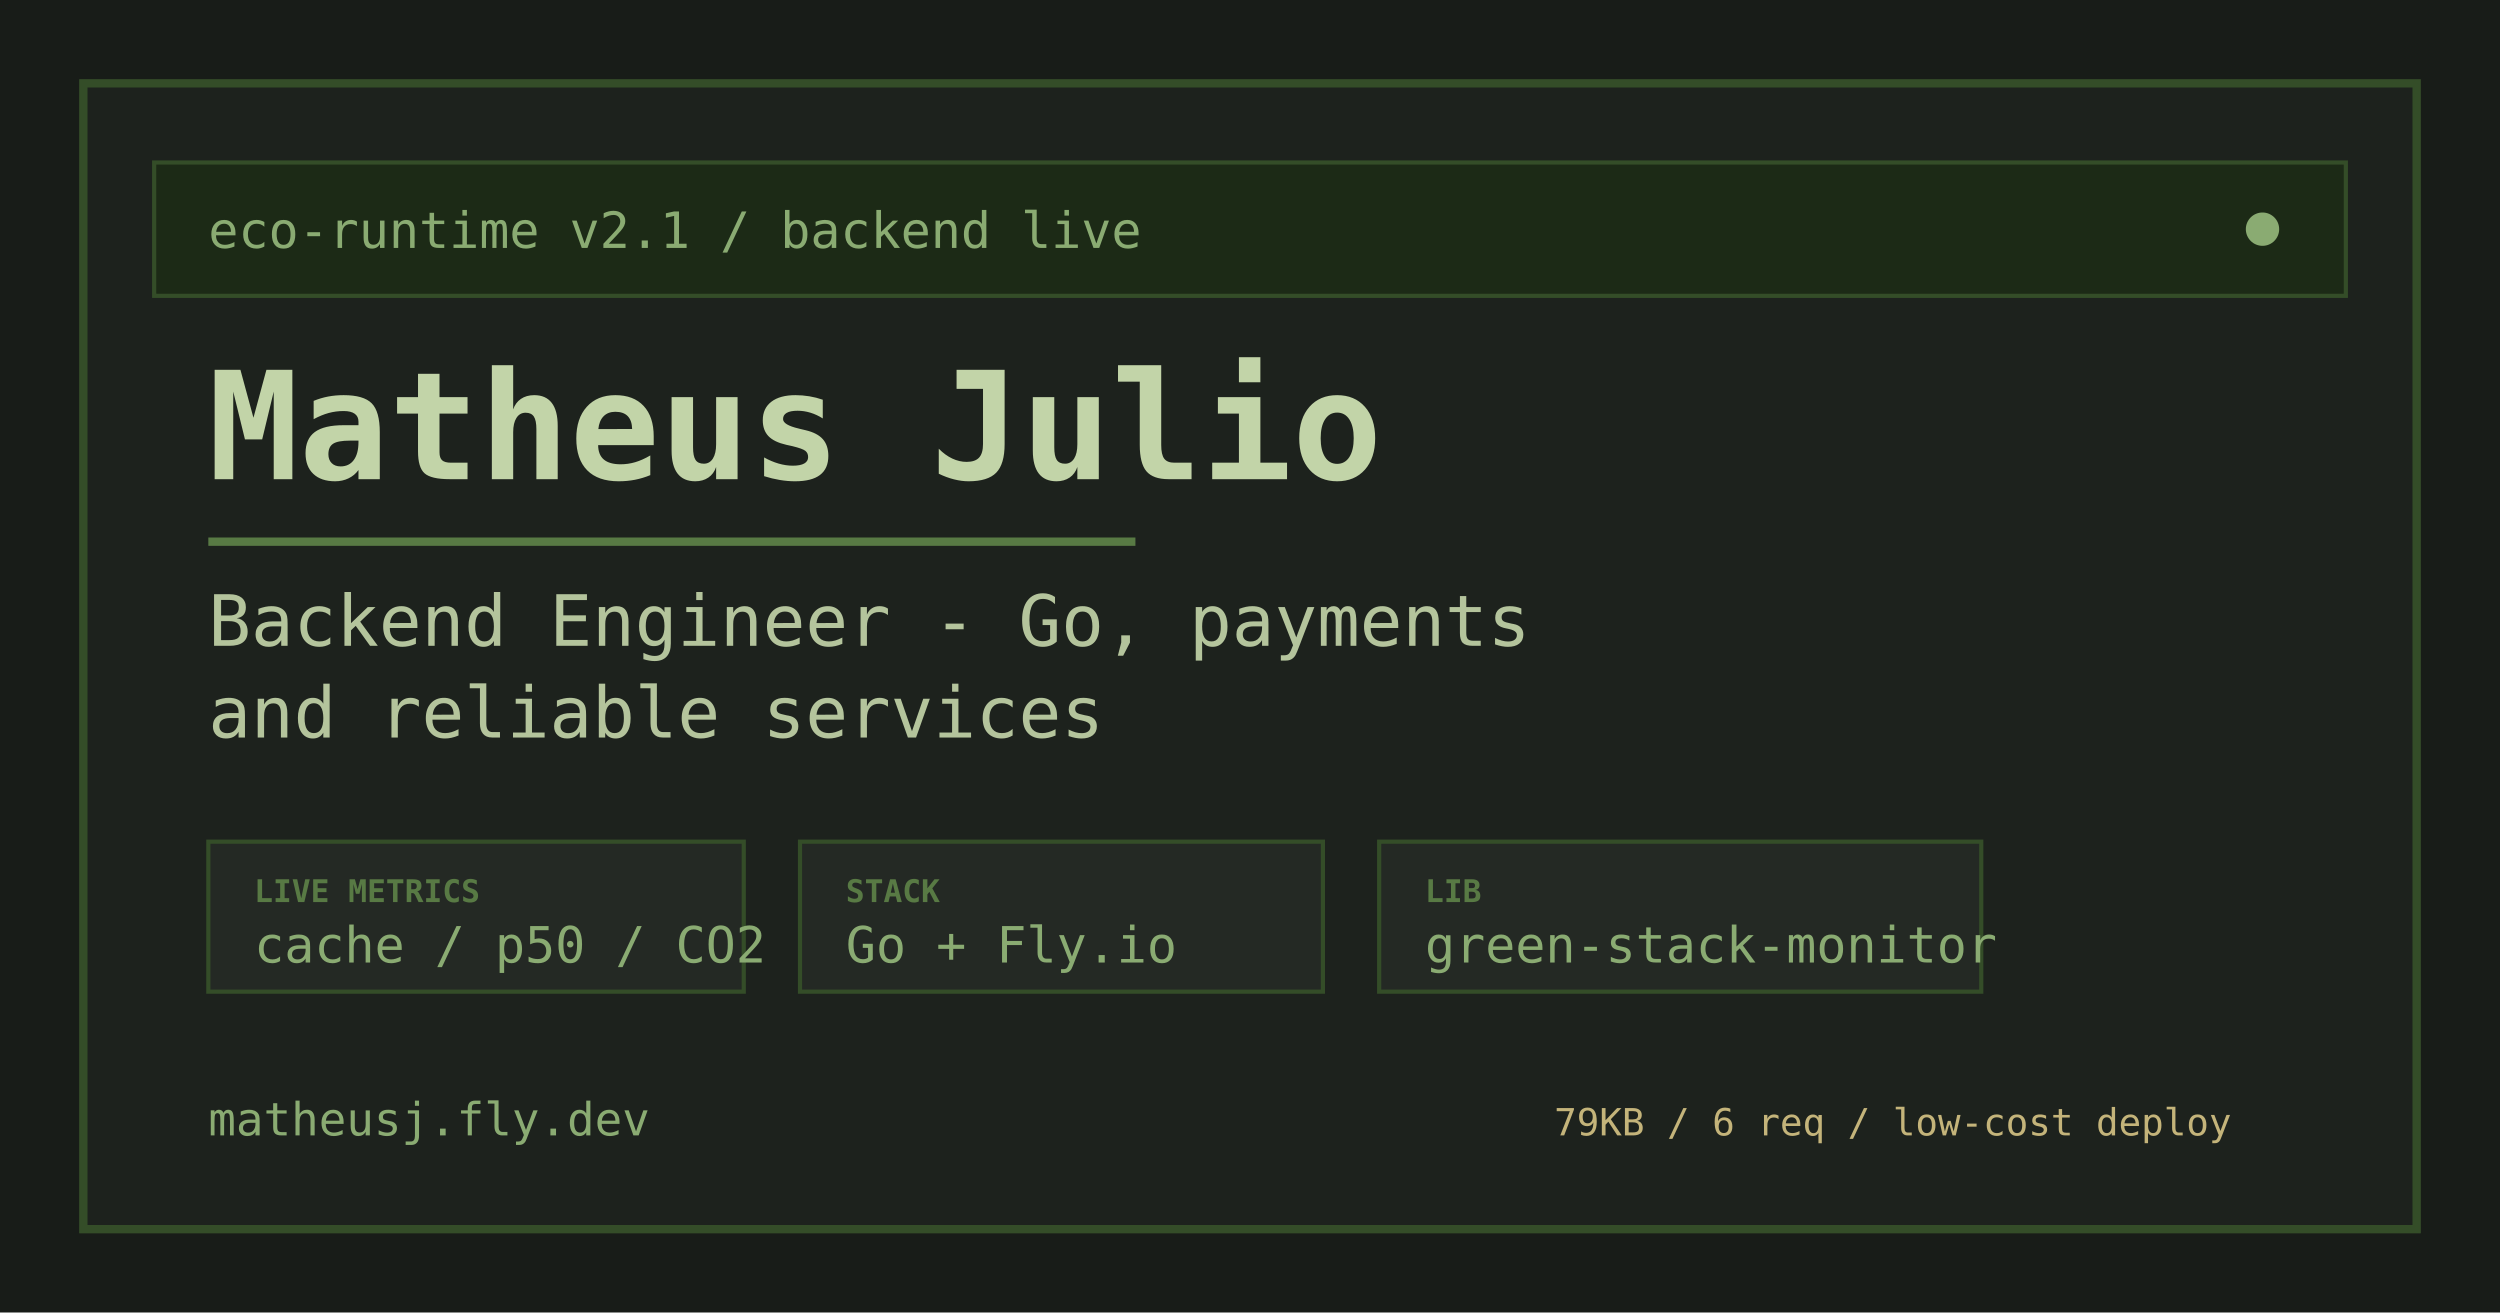
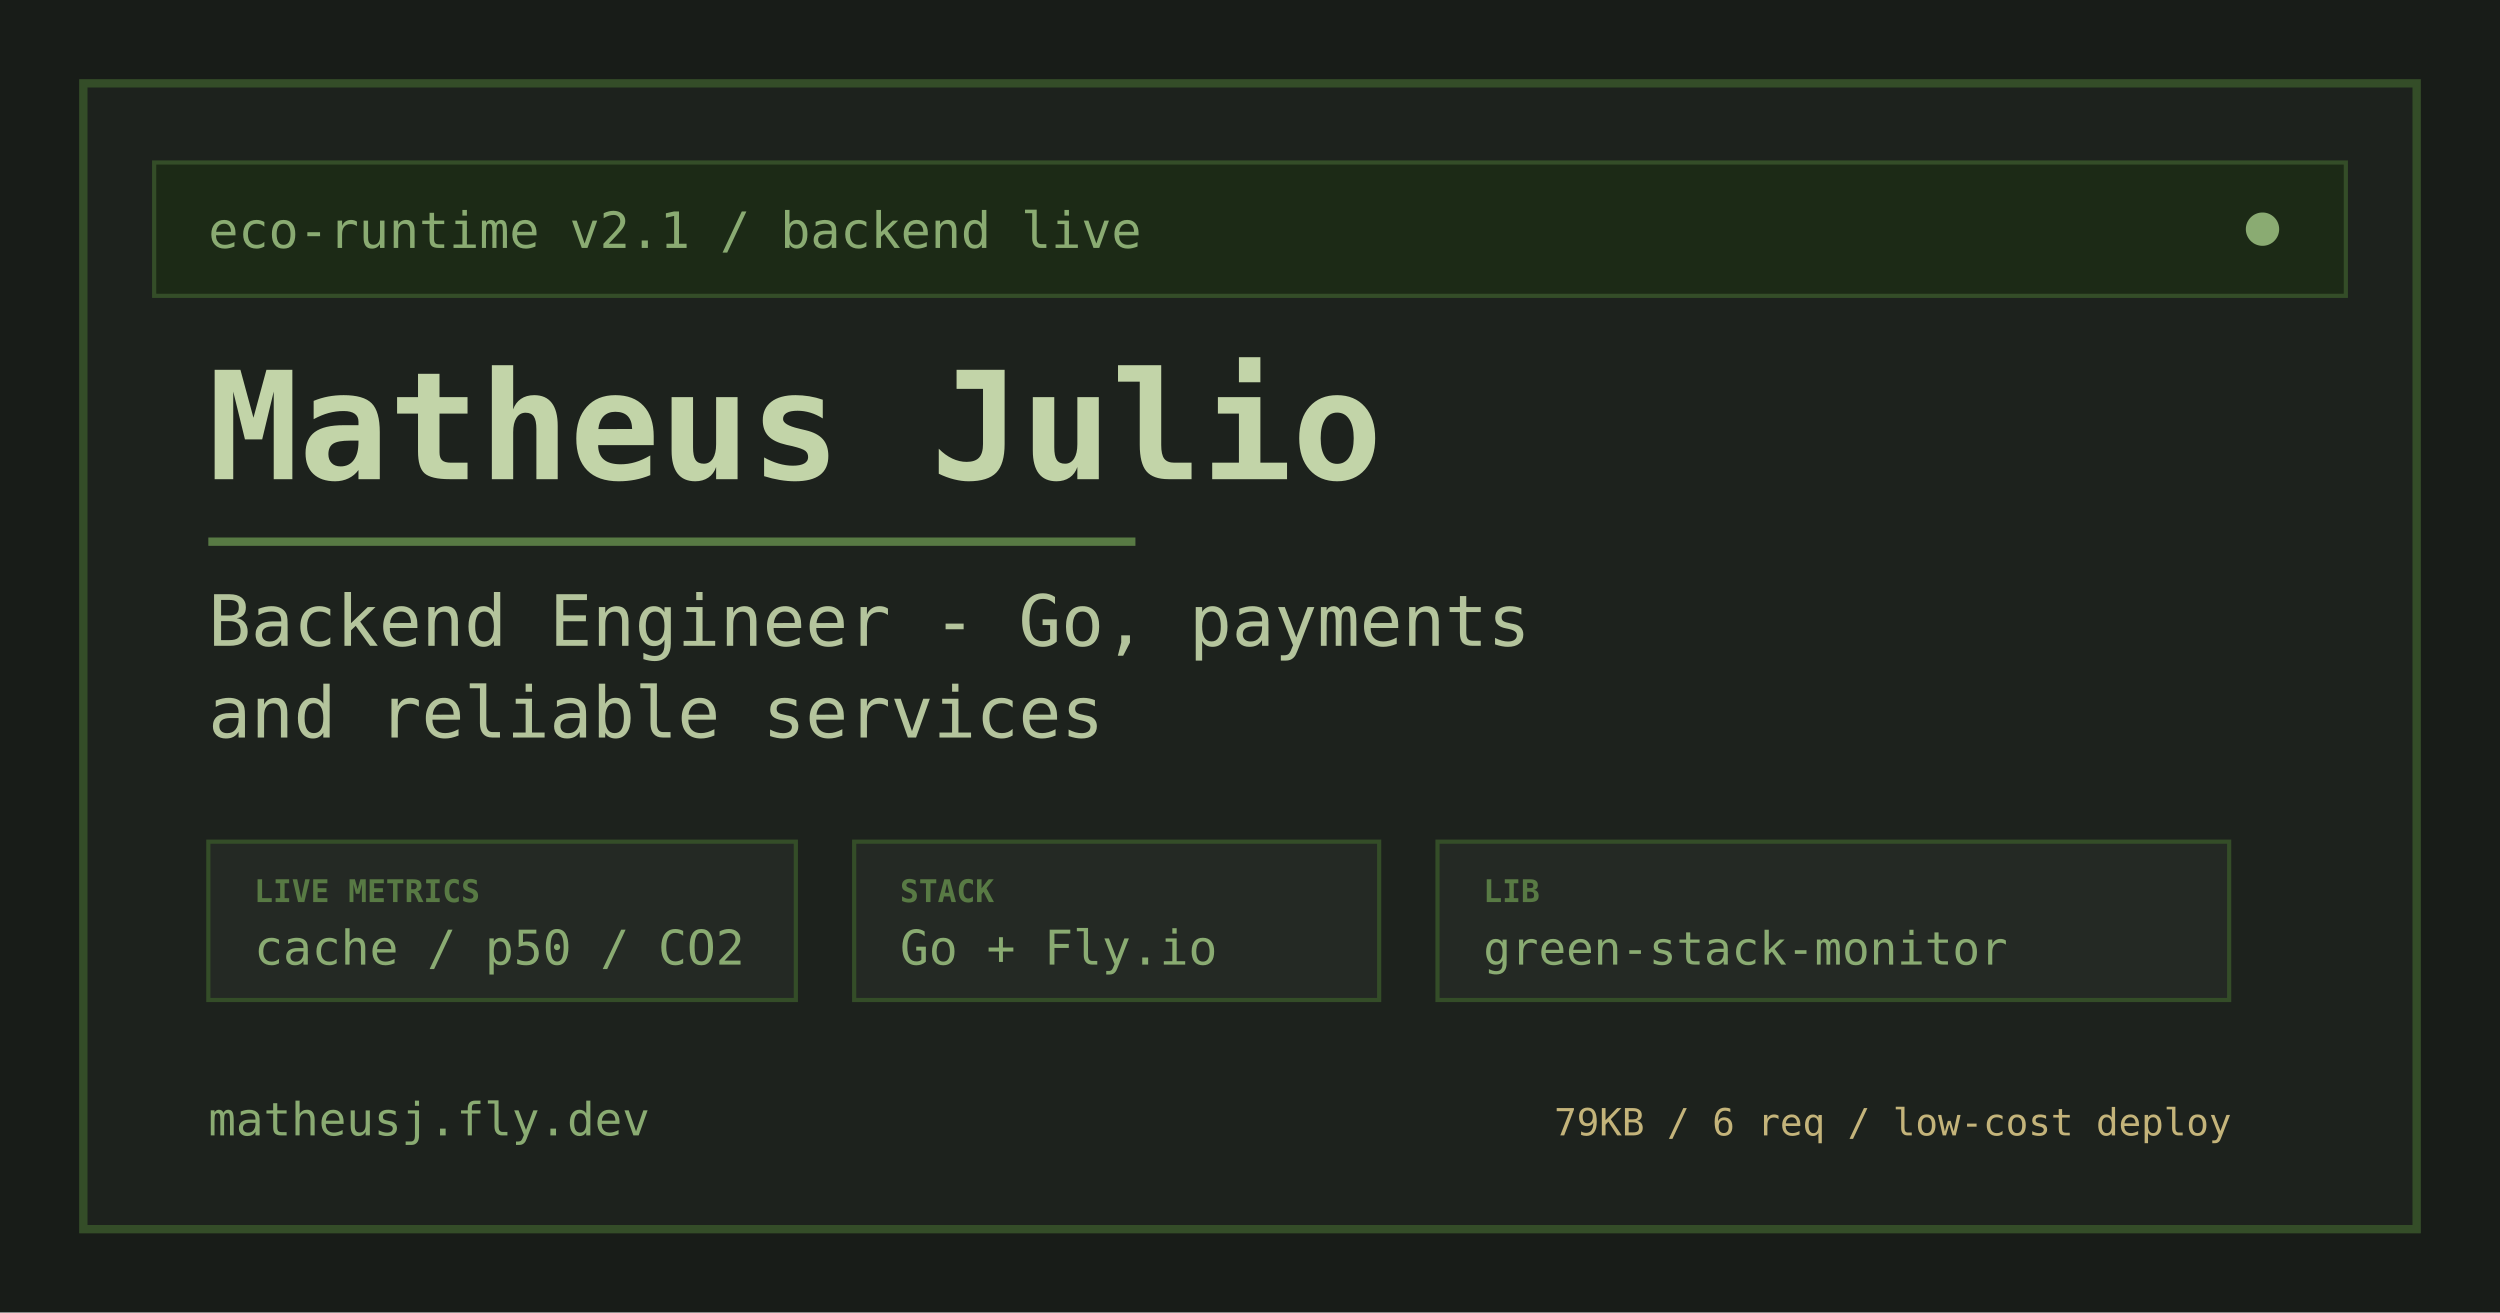
<svg xmlns="http://www.w3.org/2000/svg" width="1200" height="630" viewBox="0 0 1200 630" text-rendering="geometricPrecision">
  <style>
    text { stroke: none; paint-order: fill; font-synthesis: none; }
  </style>
  <rect width="1200" height="630" fill="#181c18" />
  <rect x="40" y="40" width="1120" height="550" fill="#1d221d" stroke="#344d28" stroke-width="4" />
  <rect x="74" y="78" width="1052" height="64" fill="#1c2a16" stroke="#344d28" stroke-width="2" />
  <text x="100" y="119" fill="#8aab72" font-family="Ubuntu Mono, DejaVu Sans Mono, Courier New, monospace" font-size="24">eco-runtime v2.1 / backend live</text>
  <circle cx="1086" cy="110" r="8" fill="#8aab72" />
  <text x="100" y="230" fill="#c2d4a8" font-family="Ubuntu Mono, DejaVu Sans Mono, Courier New, monospace" font-size="72" font-weight="700">Matheus Julio</text>
  <rect x="100" y="258" width="445" height="4" fill="#587a44" />
  <text x="100" y="310" fill="#b4c49c" font-family="Ubuntu Mono, DejaVu Sans Mono, Courier New, monospace" font-size="34">Backend Engineer - Go, payments</text>
  <text x="100" y="354" fill="#b4c49c" font-family="Ubuntu Mono, DejaVu Sans Mono, Courier New, monospace" font-size="34">and reliable services</text>
  <g font-family="Ubuntu Mono, DejaVu Sans Mono, Courier New, monospace">
-     <rect x="100" y="404" width="257" height="72" fill="#242924" stroke="#344d28" stroke-width="2" />
+     <rect x="100" y="404" width="282" height="76" fill="#242924" stroke="#344d28" stroke-width="2" />
    <text x="122" y="433" fill="#587a44" font-size="15" font-weight="700">LIVE METRICS</text>
-     <text x="122" y="462" fill="#8aab72" font-size="24">cache / p50 / CO2</text>
-     <rect x="384" y="404" width="251" height="72" fill="#242924" stroke="#344d28" stroke-width="2" />
-     <text x="406" y="433" fill="#587a44" font-size="15" font-weight="700">STACK</text>
-     <text x="406" y="462" fill="#8aab72" font-size="24">Go + Fly.io</text>
-     <rect x="662" y="404" width="289" height="72" fill="#242924" stroke="#344d28" stroke-width="2" />
-     <text x="684" y="433" fill="#587a44" font-size="15" font-weight="700">LIB</text>
-     <text x="684" y="462" fill="#8aab72" font-size="24">green-stack-monitor</text>
+     <text x="122" y="463" fill="#8aab72" font-size="23">cache / p50 / CO2</text>
+     <rect x="410" y="404" width="252" height="76" fill="#242924" stroke="#344d28" stroke-width="2" />
+     <text x="432" y="433" fill="#587a44" font-size="15" font-weight="700">STACK</text>
+     <text x="432" y="463" fill="#8aab72" font-size="23">Go + Fly.io</text>
+     <rect x="690" y="404" width="380" height="76" fill="#242924" stroke="#344d28" stroke-width="2" />
+     <text x="712" y="433" fill="#587a44" font-size="15" font-weight="700">LIB</text>
+     <text x="712" y="463" fill="#8aab72" font-size="22">green-stack-monitor</text>
  </g>
  <text x="100" y="545" fill="#8aab72" font-family="Ubuntu Mono, DejaVu Sans Mono, Courier New, monospace" font-size="22">matheusj.fly.dev</text>
  <text x="746" y="545" fill="#c4b47a" font-family="Ubuntu Mono, DejaVu Sans Mono, Courier New, monospace" font-size="18">79KB / 6 req / low-cost deploy</text>
</svg>
